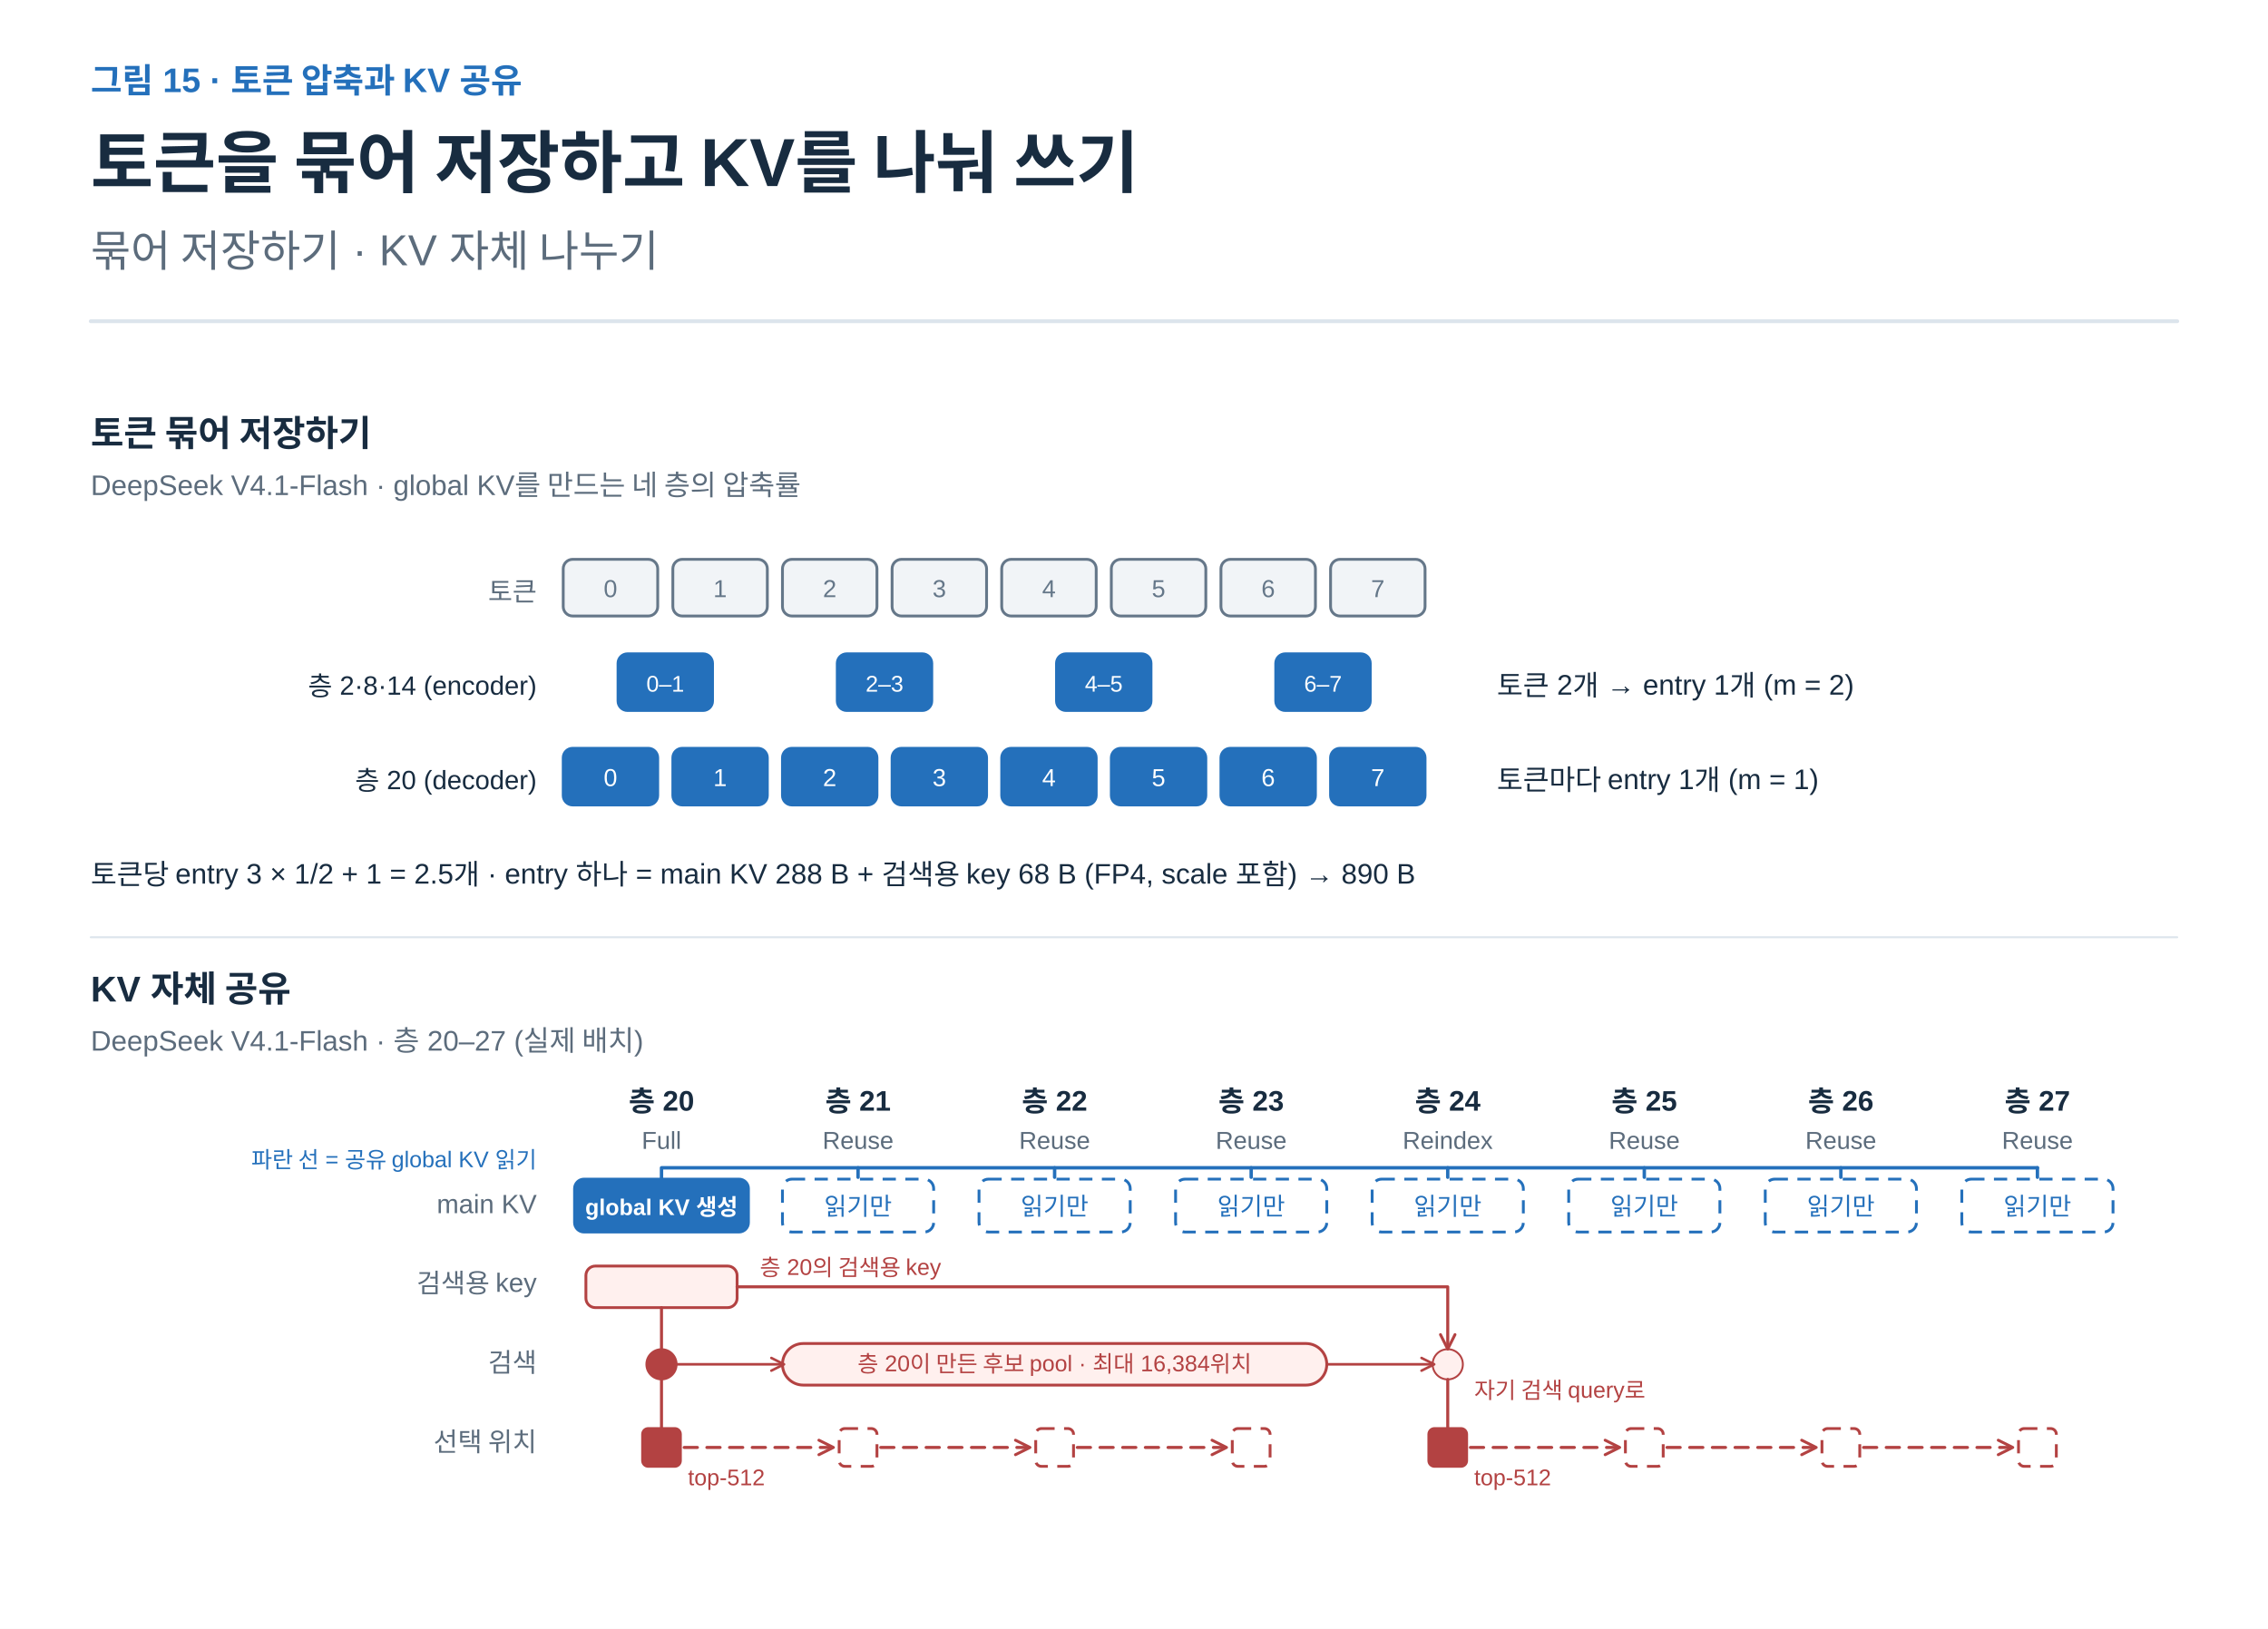
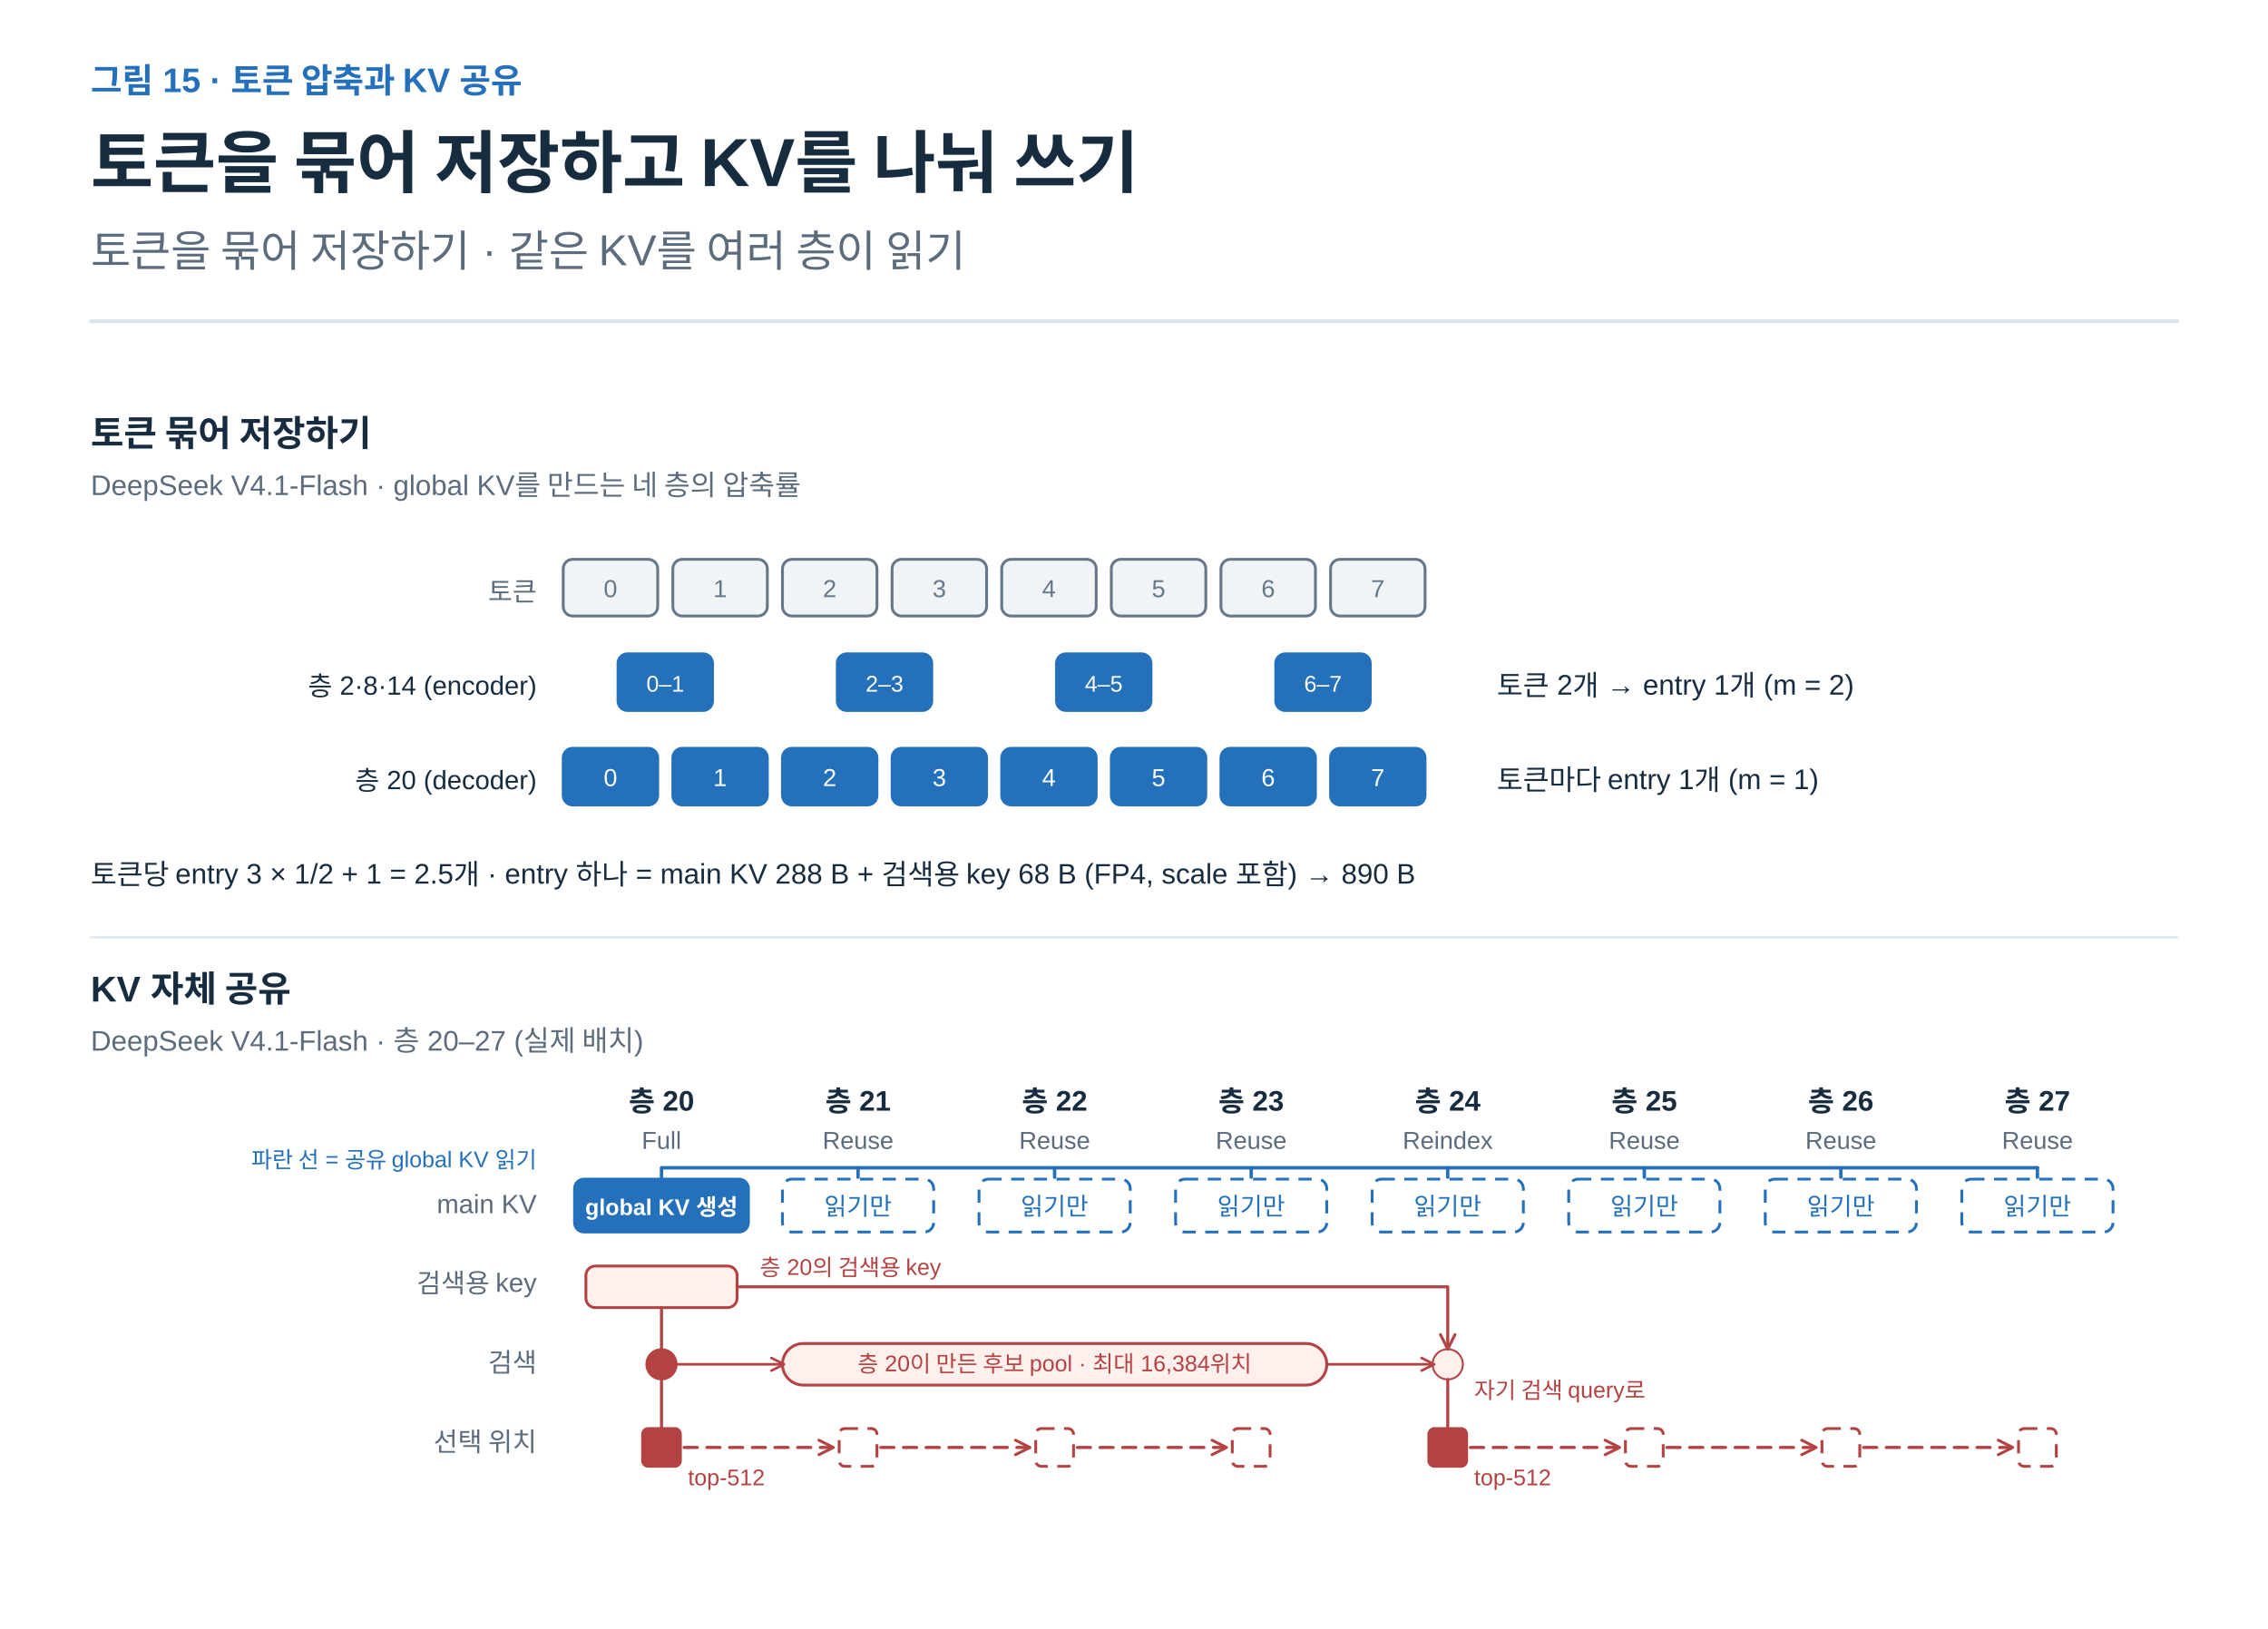
<svg xmlns="http://www.w3.org/2000/svg" width="1200" height="862" viewBox="0 0 1200 862" role="img" aria-labelledby="title desc">
  <defs>
    <marker id="arrow-ink" viewBox="0 0 10 10" refX="8" refY="5" markerWidth="6" markerHeight="6" orient="auto">
      <path d="M1 1 L9 5 L1 9" fill="none" stroke="#182C40" stroke-width="1.6" />
    </marker>
    <marker id="arrow-muted" viewBox="0 0 10 10" refX="8" refY="5" markerWidth="6" markerHeight="6" orient="auto">
      <path d="M1 1 L9 5 L1 9" fill="none" stroke="#5C6C7C" stroke-width="1.6" />
    </marker>
    <marker id="arrow-line" viewBox="0 0 10 10" refX="8" refY="5" markerWidth="6" markerHeight="6" orient="auto">
      <path d="M1 1 L9 5 L1 9" fill="none" stroke="#DCE4EC" stroke-width="1.6" />
    </marker>
    <marker id="arrow-paper" viewBox="0 0 10 10" refX="8" refY="5" markerWidth="6" markerHeight="6" orient="auto">
      <path d="M1 1 L9 5 L1 9" fill="none" stroke="#FFFFFF" stroke-width="1.6" />
    </marker>
    <marker id="arrow-blue" viewBox="0 0 10 10" refX="8" refY="5" markerWidth="6" markerHeight="6" orient="auto">
      <path d="M1 1 L9 5 L1 9" fill="none" stroke="#2470BB" stroke-width="1.6" />
    </marker>
    <marker id="arrow-teal" viewBox="0 0 10 10" refX="8" refY="5" markerWidth="6" markerHeight="6" orient="auto">
      <path d="M1 1 L9 5 L1 9" fill="none" stroke="#287D78" stroke-width="1.6" />
    </marker>
    <marker id="arrow-orange" viewBox="0 0 10 10" refX="8" refY="5" markerWidth="6" markerHeight="6" orient="auto">
      <path d="M1 1 L9 5 L1 9" fill="none" stroke="#B55B22" stroke-width="1.6" />
    </marker>
    <marker id="arrow-purple" viewBox="0 0 10 10" refX="8" refY="5" markerWidth="6" markerHeight="6" orient="auto">
      <path d="M1 1 L9 5 L1 9" fill="none" stroke="#7954A3" stroke-width="1.6" />
    </marker>
    <marker id="arrow-gray" viewBox="0 0 10 10" refX="8" refY="5" markerWidth="6" markerHeight="6" orient="auto">
      <path d="M1 1 L9 5 L1 9" fill="none" stroke="#657789" stroke-width="1.6" />
    </marker>
    <marker id="arrow-red" viewBox="0 0 10 10" refX="8" refY="5" markerWidth="6" markerHeight="6" orient="auto">
      <path d="M1 1 L9 5 L1 9" fill="none" stroke="#B34242" stroke-width="1.6" />
    </marker>
    <marker id="arrow-indigo" viewBox="0 0 10 10" refX="8" refY="5" markerWidth="6" markerHeight="6" orient="auto">
      <path d="M1 1 L9 5 L1 9" fill="none" stroke="#4C60A8" stroke-width="1.6" />
    </marker>
    <marker id="arrow-slate" viewBox="0 0 10 10" refX="8" refY="5" markerWidth="6" markerHeight="6" orient="auto">
      <path d="M1 1 L9 5 L1 9" fill="none" stroke="#8191A0" stroke-width="1.6" />
    </marker>
    <marker id="arrow-surface" viewBox="0 0 10 10" refX="8" refY="5" markerWidth="6" markerHeight="6" orient="auto">
      <path d="M1 1 L9 5 L1 9" fill="none" stroke="#F8FAFC" stroke-width="1.6" />
    </marker>
  </defs>
  <style>text{font-family:Arial,"Apple SD Gothic Neo","Noto Sans KR",sans-serif}text[font-family]{font-family:Menlo,Consolas,monospace}path{stroke-linecap:round;stroke-linejoin:round}</style>
  <rect width="100%" height="100%" fill="white" />
  <text x="48" y="49" fill="#2470BB" font-size="18" font-weight="600" text-anchor="start" data-max-width="1104">그림 15 · 토큰 압축과 KV 공유</text>
  <text x="48" y="99" fill="#182C40" font-size="36" font-weight="700" text-anchor="start" data-max-width="1104">토큰을 묶어 저장하고 KV를 나눠 쓰기</text>
-   <text x="48" y="141" fill="#5C6C7C" font-size="23" font-weight="400" text-anchor="start" data-max-width="1104">묶어 저장하기 · KV 자체 나누기</text>
+   <text x="48" y="141" fill="#5C6C7C" font-size="23" font-weight="400" text-anchor="start" data-max-width="1104">토큰을 묶어 저장하기 · 같은 KV를 여러 층이 읽기</text>
  <path d="M48,170 H1152" stroke="#DCE4EC" stroke-width="2" />
  <g transform="translate(48 206) scale(1)" data-panel="1">
    <g data-path="r0">
      <text x="0" y="30" fill="#182C40" font-size="19" font-weight="700" text-anchor="start" data-max-width="1104">토큰 묶어 저장하기</text>
      <text x="0" y="56" fill="#5C6C7C" font-size="15" font-weight="400" text-anchor="start" data-max-width="1104">DeepSeek V4.1-Flash · global KV를 만드는 네 층의 압축률</text>
      <text x="236" y="112" fill="#5C6C7C" font-size="14" font-weight="400" text-anchor="end" data-max-width="200">토큰</text>
      <rect x="250" y="90" width="50" height="30" rx="5" fill="#F1F4F7" stroke="#657789" stroke-width="1.5" />
      <text x="275" y="110" fill="#657789" font-size="13" font-weight="400" text-anchor="middle" data-max-width="50">0</text>
      <rect x="308" y="90" width="50" height="30" rx="5" fill="#F1F4F7" stroke="#657789" stroke-width="1.5" />
      <text x="333" y="110" fill="#657789" font-size="13" font-weight="400" text-anchor="middle" data-max-width="50">1</text>
      <rect x="366" y="90" width="50" height="30" rx="5" fill="#F1F4F7" stroke="#657789" stroke-width="1.5" />
      <text x="391" y="110" fill="#657789" font-size="13" font-weight="400" text-anchor="middle" data-max-width="50">2</text>
      <rect x="424" y="90" width="50" height="30" rx="5" fill="#F1F4F7" stroke="#657789" stroke-width="1.5" />
      <text x="449" y="110" fill="#657789" font-size="13" font-weight="400" text-anchor="middle" data-max-width="50">3</text>
      <rect x="482" y="90" width="50" height="30" rx="5" fill="#F1F4F7" stroke="#657789" stroke-width="1.5" />
      <text x="507" y="110" fill="#657789" font-size="13" font-weight="400" text-anchor="middle" data-max-width="50">4</text>
      <rect x="540" y="90" width="50" height="30" rx="5" fill="#F1F4F7" stroke="#657789" stroke-width="1.5" />
      <text x="565" y="110" fill="#657789" font-size="13" font-weight="400" text-anchor="middle" data-max-width="50">5</text>
      <rect x="598" y="90" width="50" height="30" rx="5" fill="#F1F4F7" stroke="#657789" stroke-width="1.5" />
      <text x="623" y="110" fill="#657789" font-size="13" font-weight="400" text-anchor="middle" data-max-width="50">6</text>
      <rect x="656" y="90" width="50" height="30" rx="5" fill="#F1F4F7" stroke="#657789" stroke-width="1.5" />
      <text x="681" y="110" fill="#657789" font-size="13" font-weight="400" text-anchor="middle" data-max-width="50">7</text>
      <text x="236" y="162" fill="#182C40" font-size="14" font-weight="400" text-anchor="end" data-max-width="240">층 2·8·14 (encoder)</text>
      <rect x="279" y="140" width="50" height="30" rx="5" fill="#2470BB" stroke="#2470BB" stroke-width="1.5" />
      <text x="304" y="160" fill="#FFFFFF" font-size="12" font-weight="400" text-anchor="middle" data-max-width="50">0–1</text>
      <rect x="395" y="140" width="50" height="30" rx="5" fill="#2470BB" stroke="#2470BB" stroke-width="1.5" />
      <text x="420" y="160" fill="#FFFFFF" font-size="12" font-weight="400" text-anchor="middle" data-max-width="50">2–3</text>
      <rect x="511" y="140" width="50" height="30" rx="5" fill="#2470BB" stroke="#2470BB" stroke-width="1.5" />
      <text x="536" y="160" fill="#FFFFFF" font-size="12" font-weight="400" text-anchor="middle" data-max-width="50">4–5</text>
      <rect x="627" y="140" width="50" height="30" rx="5" fill="#2470BB" stroke="#2470BB" stroke-width="1.5" />
      <text x="652" y="160" fill="#FFFFFF" font-size="12" font-weight="400" text-anchor="middle" data-max-width="50">6–7</text>
      <text x="236" y="212" fill="#182C40" font-size="14" font-weight="400" text-anchor="end" data-max-width="240">층 20 (decoder)</text>
      <rect x="250" y="190" width="50" height="30" rx="5" fill="#2470BB" stroke="#2470BB" stroke-width="1.5" />
      <text x="275" y="210" fill="#FFFFFF" font-size="13" font-weight="400" text-anchor="middle" data-max-width="50">0</text>
      <rect x="308" y="190" width="50" height="30" rx="5" fill="#2470BB" stroke="#2470BB" stroke-width="1.5" />
      <text x="333" y="210" fill="#FFFFFF" font-size="13" font-weight="400" text-anchor="middle" data-max-width="50">1</text>
      <rect x="366" y="190" width="50" height="30" rx="5" fill="#2470BB" stroke="#2470BB" stroke-width="1.5" />
      <text x="391" y="210" fill="#FFFFFF" font-size="13" font-weight="400" text-anchor="middle" data-max-width="50">2</text>
      <rect x="424" y="190" width="50" height="30" rx="5" fill="#2470BB" stroke="#2470BB" stroke-width="1.5" />
      <text x="449" y="210" fill="#FFFFFF" font-size="13" font-weight="400" text-anchor="middle" data-max-width="50">3</text>
      <rect x="482" y="190" width="50" height="30" rx="5" fill="#2470BB" stroke="#2470BB" stroke-width="1.5" />
      <text x="507" y="210" fill="#FFFFFF" font-size="13" font-weight="400" text-anchor="middle" data-max-width="50">4</text>
      <rect x="540" y="190" width="50" height="30" rx="5" fill="#2470BB" stroke="#2470BB" stroke-width="1.5" />
      <text x="565" y="210" fill="#FFFFFF" font-size="13" font-weight="400" text-anchor="middle" data-max-width="50">5</text>
      <rect x="598" y="190" width="50" height="30" rx="5" fill="#2470BB" stroke="#2470BB" stroke-width="1.5" />
      <text x="623" y="210" fill="#FFFFFF" font-size="13" font-weight="400" text-anchor="middle" data-max-width="50">6</text>
      <rect x="656" y="190" width="50" height="30" rx="5" fill="#2470BB" stroke="#2470BB" stroke-width="1.5" />
      <text x="681" y="210" fill="#FFFFFF" font-size="13" font-weight="400" text-anchor="middle" data-max-width="50">7</text>
      <text x="744" y="162" fill="#182C40" font-size="15" font-weight="400" text-anchor="start" data-max-width="360">토큰 2개 → entry 1개 (m = 2)</text>
      <text x="744" y="212" fill="#182C40" font-size="15" font-weight="400" text-anchor="start" data-max-width="360">토큰마다 entry 1개 (m = 1)</text>
      <text x="0" y="262" fill="#182C40" font-size="15" font-weight="400" text-anchor="start" data-max-width="1104">
        <tspan>토큰당 entry 3 × 1/2 + 1 = 2.5개 · entry 하나 = main KV 288 B + 검색용 key 68 B (FP4, scale 포함) → 890 B</tspan>
      </text>
    </g>
    <g data-path="r1">
      <path d="M0 290 L1104 290" stroke="#DCE4EC" stroke-width="1" fill="none" />
      <text x="0" y="324" fill="#182C40" font-size="19" font-weight="700" text-anchor="start" data-max-width="1104">KV 자체 공유</text>
      <text x="0" y="350" fill="#5C6C7C" font-size="15" font-weight="400" text-anchor="start" data-max-width="1104">DeepSeek V4.1-Flash · 층 20–27 (실제 배치)</text>
      <text x="236" y="436" fill="#5C6C7C" font-size="14" font-weight="400" text-anchor="end" data-max-width="220">main KV</text>
      <text x="236" y="478" fill="#5C6C7C" font-size="14" font-weight="400" text-anchor="end" data-max-width="220">검색용 key</text>
      <text x="236" y="520" fill="#5C6C7C" font-size="14" font-weight="400" text-anchor="end" data-max-width="220">검색</text>
      <text x="236" y="562" fill="#5C6C7C" font-size="14" font-weight="400" text-anchor="end" data-max-width="220">선택 위치</text>
      <text x="302" y="382" fill="#182C40" font-size="15" font-weight="700" text-anchor="middle" data-max-width="104">층 20</text>
      <text x="302" y="402" fill="#5C6C7C" font-size="13" font-weight="400" text-anchor="middle" data-max-width="104">Full</text>
      <rect x="256" y="418" width="92" height="28" rx="5" fill="#2470BB" stroke="#2470BB" stroke-width="1.5" />
      <text x="302" y="437" fill="#FFFFFF" font-size="12" font-weight="700" text-anchor="middle" data-max-width="92">global KV 생성</text>
      <rect x="262" y="464" width="80" height="22" rx="5" fill="#FFF0EE" stroke="#B34242" stroke-width="1.5" />
      <circle cx="302" cy="516" r="8" fill="#B34242" stroke="#B34242" />
      <path d="M302 486 L302 508" stroke="#B34242" stroke-width="1.6" fill="none" />
      <rect x="292" y="550" width="20" height="20" rx="3" fill="#B34242" stroke="#B34242" stroke-width="1.5" />
      <path d="M302 524 L302 550" stroke="#B34242" stroke-width="1.6" fill="none" />
      <text x="406" y="382" fill="#182C40" font-size="15" font-weight="700" text-anchor="middle" data-max-width="104">층 21</text>
      <text x="406" y="402" fill="#5C6C7C" font-size="13" font-weight="400" text-anchor="middle" data-max-width="104">Reuse</text>
      <rect x="366" y="418" width="80" height="28" rx="5" fill="#FFFFFF" stroke="#2470BB" stroke-width="1.5" stroke-dasharray="7 5" />
      <text x="406" y="437" fill="#2470BB" font-size="13" font-weight="400" text-anchor="middle" data-max-width="80">읽기만</text>
      <rect x="396" y="550" width="20" height="20" rx="3" fill="#FFFFFF" stroke="#B34242" stroke-width="1.5" stroke-dasharray="7 5" />
      <path d="M314 560 L392 560" stroke="#B34242" stroke-width="1.6" fill="none" stroke-dasharray="7 5" marker-end="url(#arrow-red)" />
      <text x="510" y="382" fill="#182C40" font-size="15" font-weight="700" text-anchor="middle" data-max-width="104">층 22</text>
      <text x="510" y="402" fill="#5C6C7C" font-size="13" font-weight="400" text-anchor="middle" data-max-width="104">Reuse</text>
      <rect x="470" y="418" width="80" height="28" rx="5" fill="#FFFFFF" stroke="#2470BB" stroke-width="1.5" stroke-dasharray="7 5" />
      <text x="510" y="437" fill="#2470BB" font-size="13" font-weight="400" text-anchor="middle" data-max-width="80">읽기만</text>
      <rect x="500" y="550" width="20" height="20" rx="3" fill="#FFFFFF" stroke="#B34242" stroke-width="1.5" stroke-dasharray="7 5" />
      <path d="M418 560 L496 560" stroke="#B34242" stroke-width="1.6" fill="none" stroke-dasharray="7 5" marker-end="url(#arrow-red)" />
      <text x="614" y="382" fill="#182C40" font-size="15" font-weight="700" text-anchor="middle" data-max-width="104">층 23</text>
      <text x="614" y="402" fill="#5C6C7C" font-size="13" font-weight="400" text-anchor="middle" data-max-width="104">Reuse</text>
      <rect x="574" y="418" width="80" height="28" rx="5" fill="#FFFFFF" stroke="#2470BB" stroke-width="1.5" stroke-dasharray="7 5" />
      <text x="614" y="437" fill="#2470BB" font-size="13" font-weight="400" text-anchor="middle" data-max-width="80">읽기만</text>
      <rect x="604" y="550" width="20" height="20" rx="3" fill="#FFFFFF" stroke="#B34242" stroke-width="1.5" stroke-dasharray="7 5" />
      <path d="M522 560 L600 560" stroke="#B34242" stroke-width="1.6" fill="none" stroke-dasharray="7 5" marker-end="url(#arrow-red)" />
      <text x="718" y="382" fill="#182C40" font-size="15" font-weight="700" text-anchor="middle" data-max-width="104">층 24</text>
      <text x="718" y="402" fill="#5C6C7C" font-size="13" font-weight="400" text-anchor="middle" data-max-width="104">Reindex</text>
      <rect x="678" y="418" width="80" height="28" rx="5" fill="#FFFFFF" stroke="#2470BB" stroke-width="1.5" stroke-dasharray="7 5" />
      <text x="718" y="437" fill="#2470BB" font-size="13" font-weight="400" text-anchor="middle" data-max-width="80">읽기만</text>
      <circle cx="718" cy="516" r="8" fill="#FFF0EE" stroke="#B34242" />
      <rect x="708" y="550" width="20" height="20" rx="3" fill="#B34242" stroke="#B34242" stroke-width="1.5" />
      <path d="M718 524 L718 550" stroke="#B34242" stroke-width="1.6" fill="none" />
      <text x="822" y="382" fill="#182C40" font-size="15" font-weight="700" text-anchor="middle" data-max-width="104">층 25</text>
      <text x="822" y="402" fill="#5C6C7C" font-size="13" font-weight="400" text-anchor="middle" data-max-width="104">Reuse</text>
      <rect x="782" y="418" width="80" height="28" rx="5" fill="#FFFFFF" stroke="#2470BB" stroke-width="1.5" stroke-dasharray="7 5" />
      <text x="822" y="437" fill="#2470BB" font-size="13" font-weight="400" text-anchor="middle" data-max-width="80">읽기만</text>
      <rect x="812" y="550" width="20" height="20" rx="3" fill="#FFFFFF" stroke="#B34242" stroke-width="1.5" stroke-dasharray="7 5" />
      <path d="M730 560 L808 560" stroke="#B34242" stroke-width="1.6" fill="none" stroke-dasharray="7 5" marker-end="url(#arrow-red)" />
      <text x="926" y="382" fill="#182C40" font-size="15" font-weight="700" text-anchor="middle" data-max-width="104">층 26</text>
      <text x="926" y="402" fill="#5C6C7C" font-size="13" font-weight="400" text-anchor="middle" data-max-width="104">Reuse</text>
      <rect x="886" y="418" width="80" height="28" rx="5" fill="#FFFFFF" stroke="#2470BB" stroke-width="1.5" stroke-dasharray="7 5" />
      <text x="926" y="437" fill="#2470BB" font-size="13" font-weight="400" text-anchor="middle" data-max-width="80">읽기만</text>
      <rect x="916" y="550" width="20" height="20" rx="3" fill="#FFFFFF" stroke="#B34242" stroke-width="1.5" stroke-dasharray="7 5" />
      <path d="M834 560 L912 560" stroke="#B34242" stroke-width="1.6" fill="none" stroke-dasharray="7 5" marker-end="url(#arrow-red)" />
      <text x="1030" y="382" fill="#182C40" font-size="15" font-weight="700" text-anchor="middle" data-max-width="104">층 27</text>
      <text x="1030" y="402" fill="#5C6C7C" font-size="13" font-weight="400" text-anchor="middle" data-max-width="104">Reuse</text>
      <rect x="990" y="418" width="80" height="28" rx="5" fill="#FFFFFF" stroke="#2470BB" stroke-width="1.5" stroke-dasharray="7 5" />
      <text x="1030" y="437" fill="#2470BB" font-size="13" font-weight="400" text-anchor="middle" data-max-width="80">읽기만</text>
      <rect x="1020" y="550" width="20" height="20" rx="3" fill="#FFFFFF" stroke="#B34242" stroke-width="1.5" stroke-dasharray="7 5" />
      <path d="M938 560 L1016 560" stroke="#B34242" stroke-width="1.6" fill="none" stroke-dasharray="7 5" marker-end="url(#arrow-red)" />
      <path d="M302 418 L302 412 L1030 412" stroke="#2470BB" stroke-width="1.8" fill="none" />
      <path d="M406 412 L406 417" stroke="#2470BB" stroke-width="1.8" fill="none" />
      <path d="M510 412 L510 417" stroke="#2470BB" stroke-width="1.8" fill="none" />
      <path d="M614 412 L614 417" stroke="#2470BB" stroke-width="1.8" fill="none" />
      <path d="M718 412 L718 417" stroke="#2470BB" stroke-width="1.8" fill="none" />
      <path d="M822 412 L822 417" stroke="#2470BB" stroke-width="1.8" fill="none" />
      <path d="M926 412 L926 417" stroke="#2470BB" stroke-width="1.8" fill="none" />
      <path d="M1030 412 L1030 417" stroke="#2470BB" stroke-width="1.8" fill="none" />
      <text x="236" y="412" fill="#2470BB" font-size="12" font-weight="400" text-anchor="end" data-max-width="200">파란 선 = 공유 global KV 읽기</text>
      <path d="M342 475 L718 475 L718 507" stroke="#B34242" stroke-width="1.6" fill="none" marker-end="url(#arrow-red)" />
      <text x="354" y="469" fill="#B34242" font-size="12" font-weight="400" text-anchor="start" data-max-width="200">층 20의 검색용 key</text>
      <text x="732" y="534" fill="#B34242" font-size="12" font-weight="400" text-anchor="start" data-max-width="150">자기 검색 query로</text>
      <rect x="366" y="505" width="288" height="22" rx="11" fill="#FFF0EE" stroke="#B34242" stroke-width="1.5" />
      <text x="510" y="520" fill="#B34242" font-size="12" font-weight="400" text-anchor="middle" data-max-width="288">층 20이 만든 후보 pool · 최대 16,384위치</text>
      <path d="M310 516 L366 516" stroke="#B34242" stroke-width="1.4" fill="none" marker-end="url(#arrow-red)" />
      <path d="M654 516 L710 516" stroke="#B34242" stroke-width="1.4" fill="none" marker-end="url(#arrow-red)" />
      <text x="316" y="580" fill="#B34242" font-size="12" font-weight="400" text-anchor="start" data-max-width="80">top-512</text>
      <text x="732" y="580" fill="#B34242" font-size="12" font-weight="400" text-anchor="start" data-max-width="80">top-512</text>
    </g>
  </g>
</svg>
